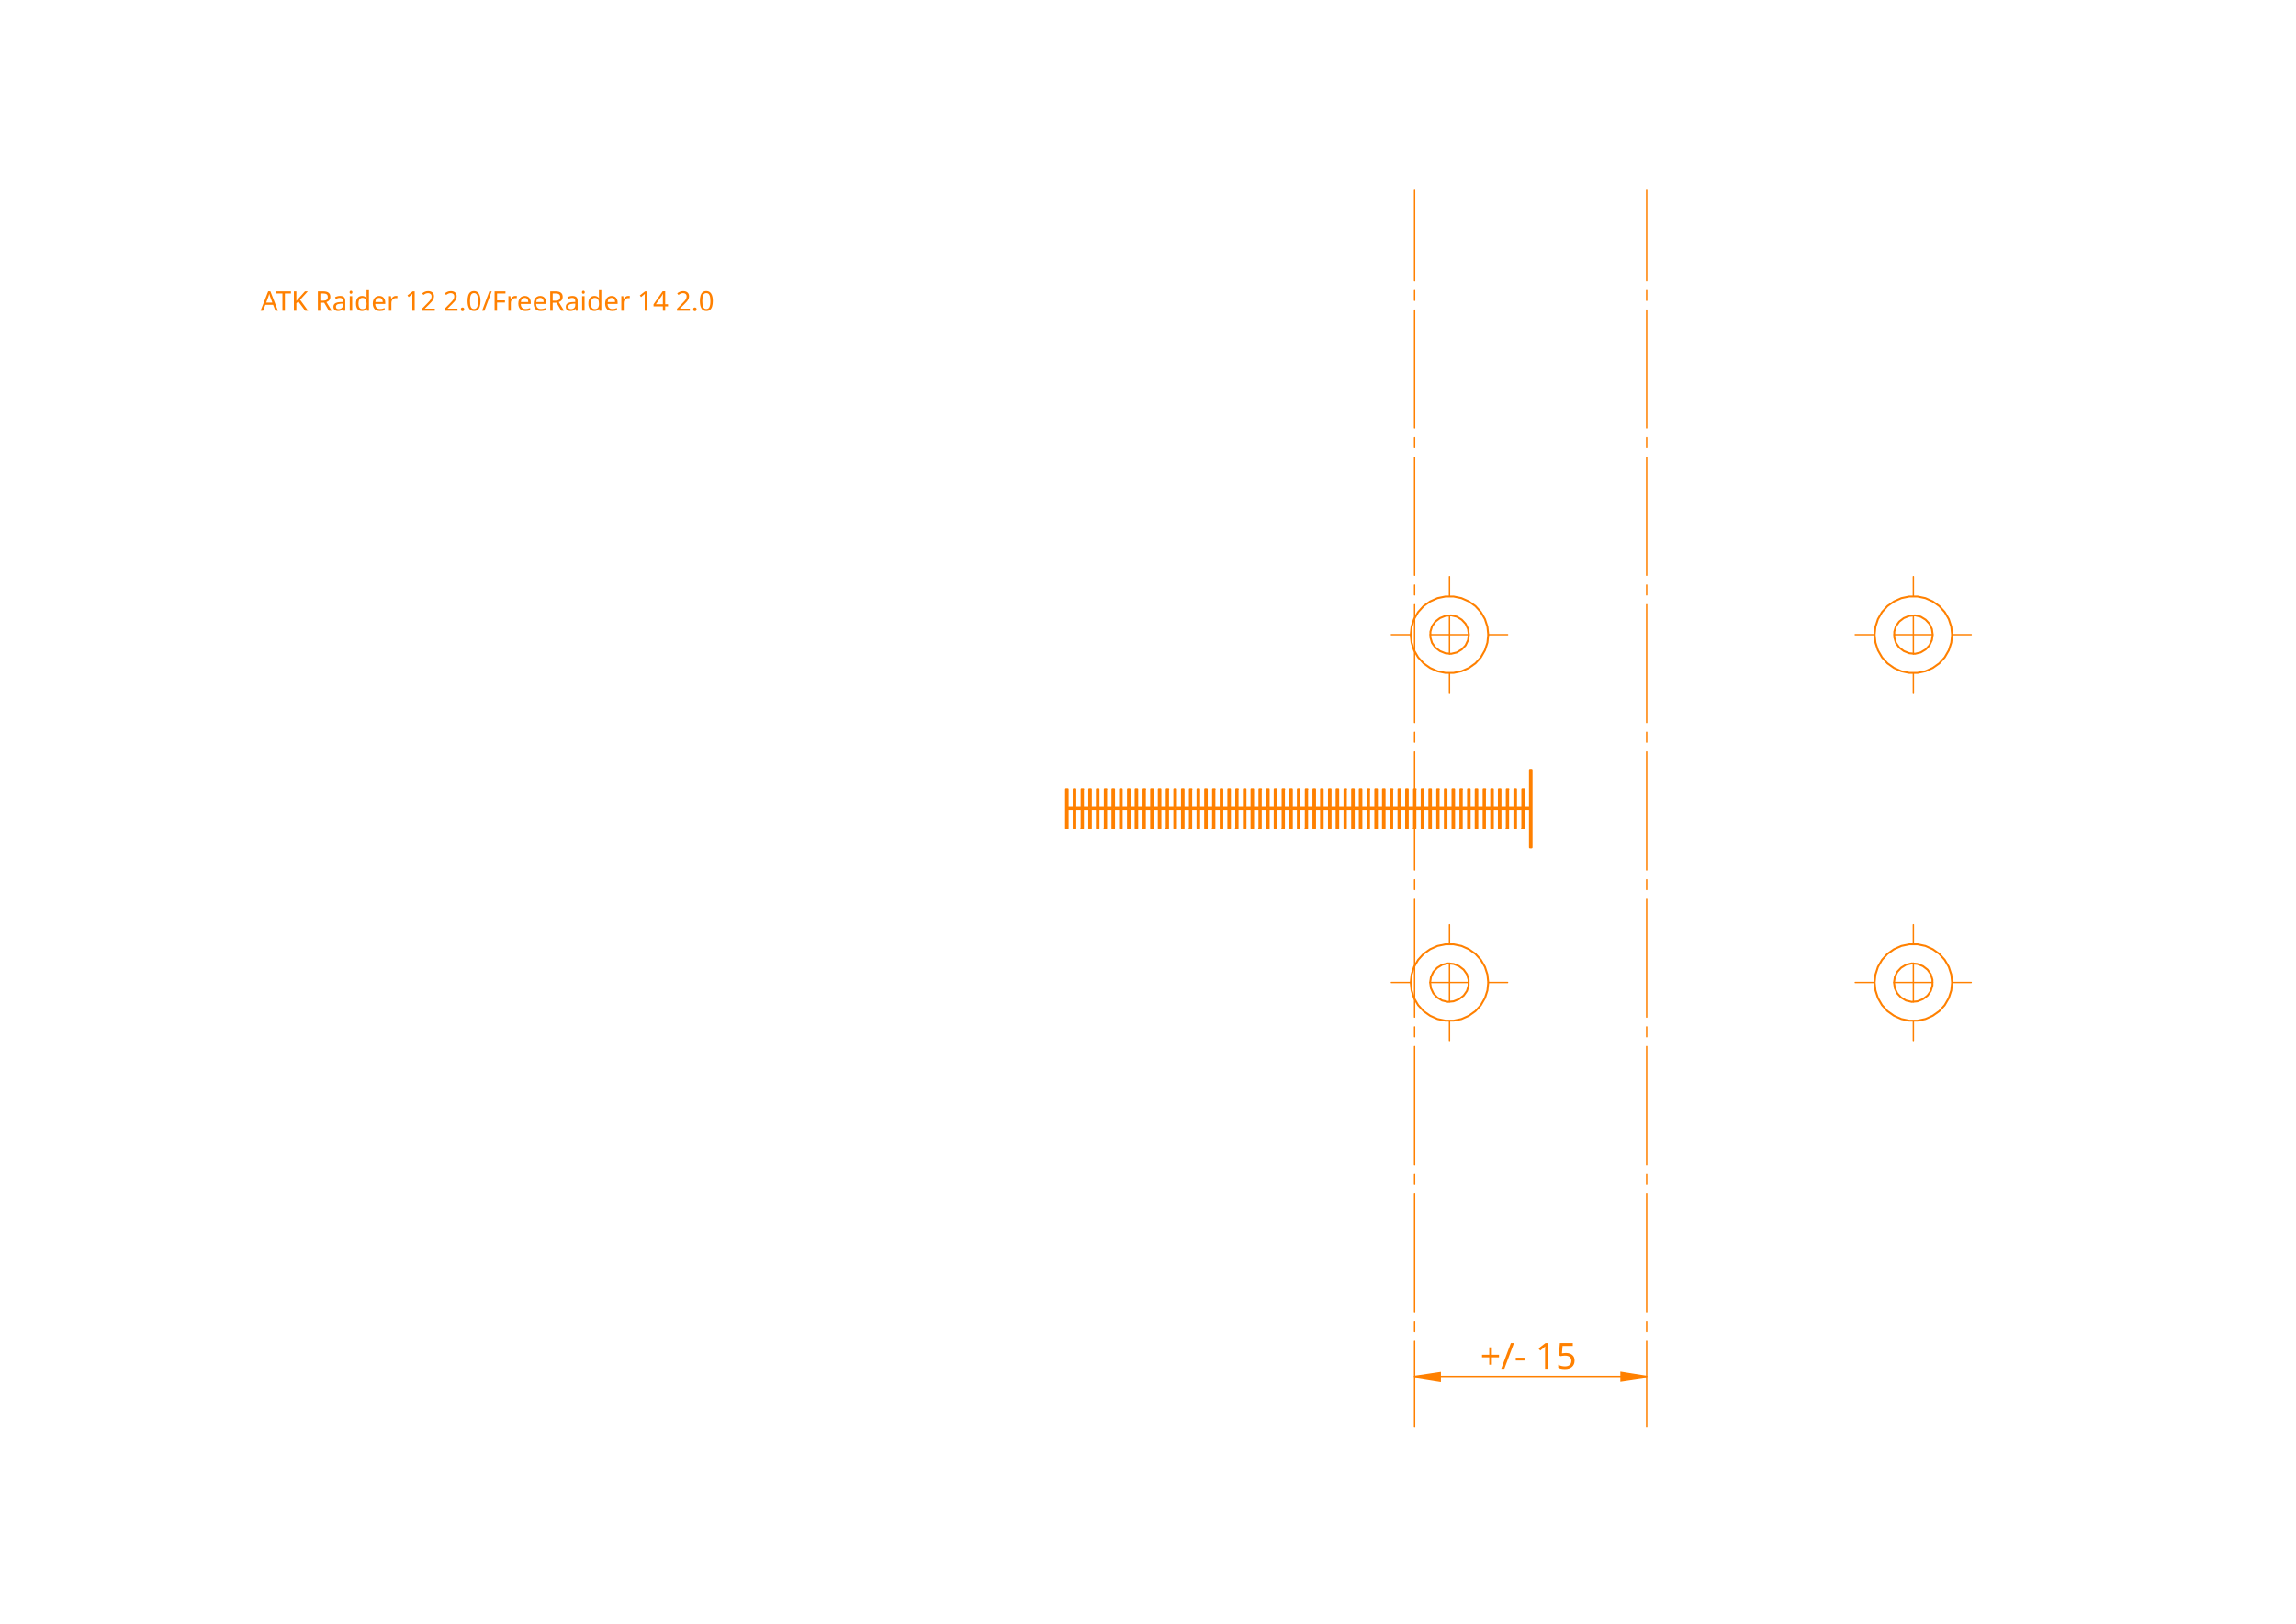
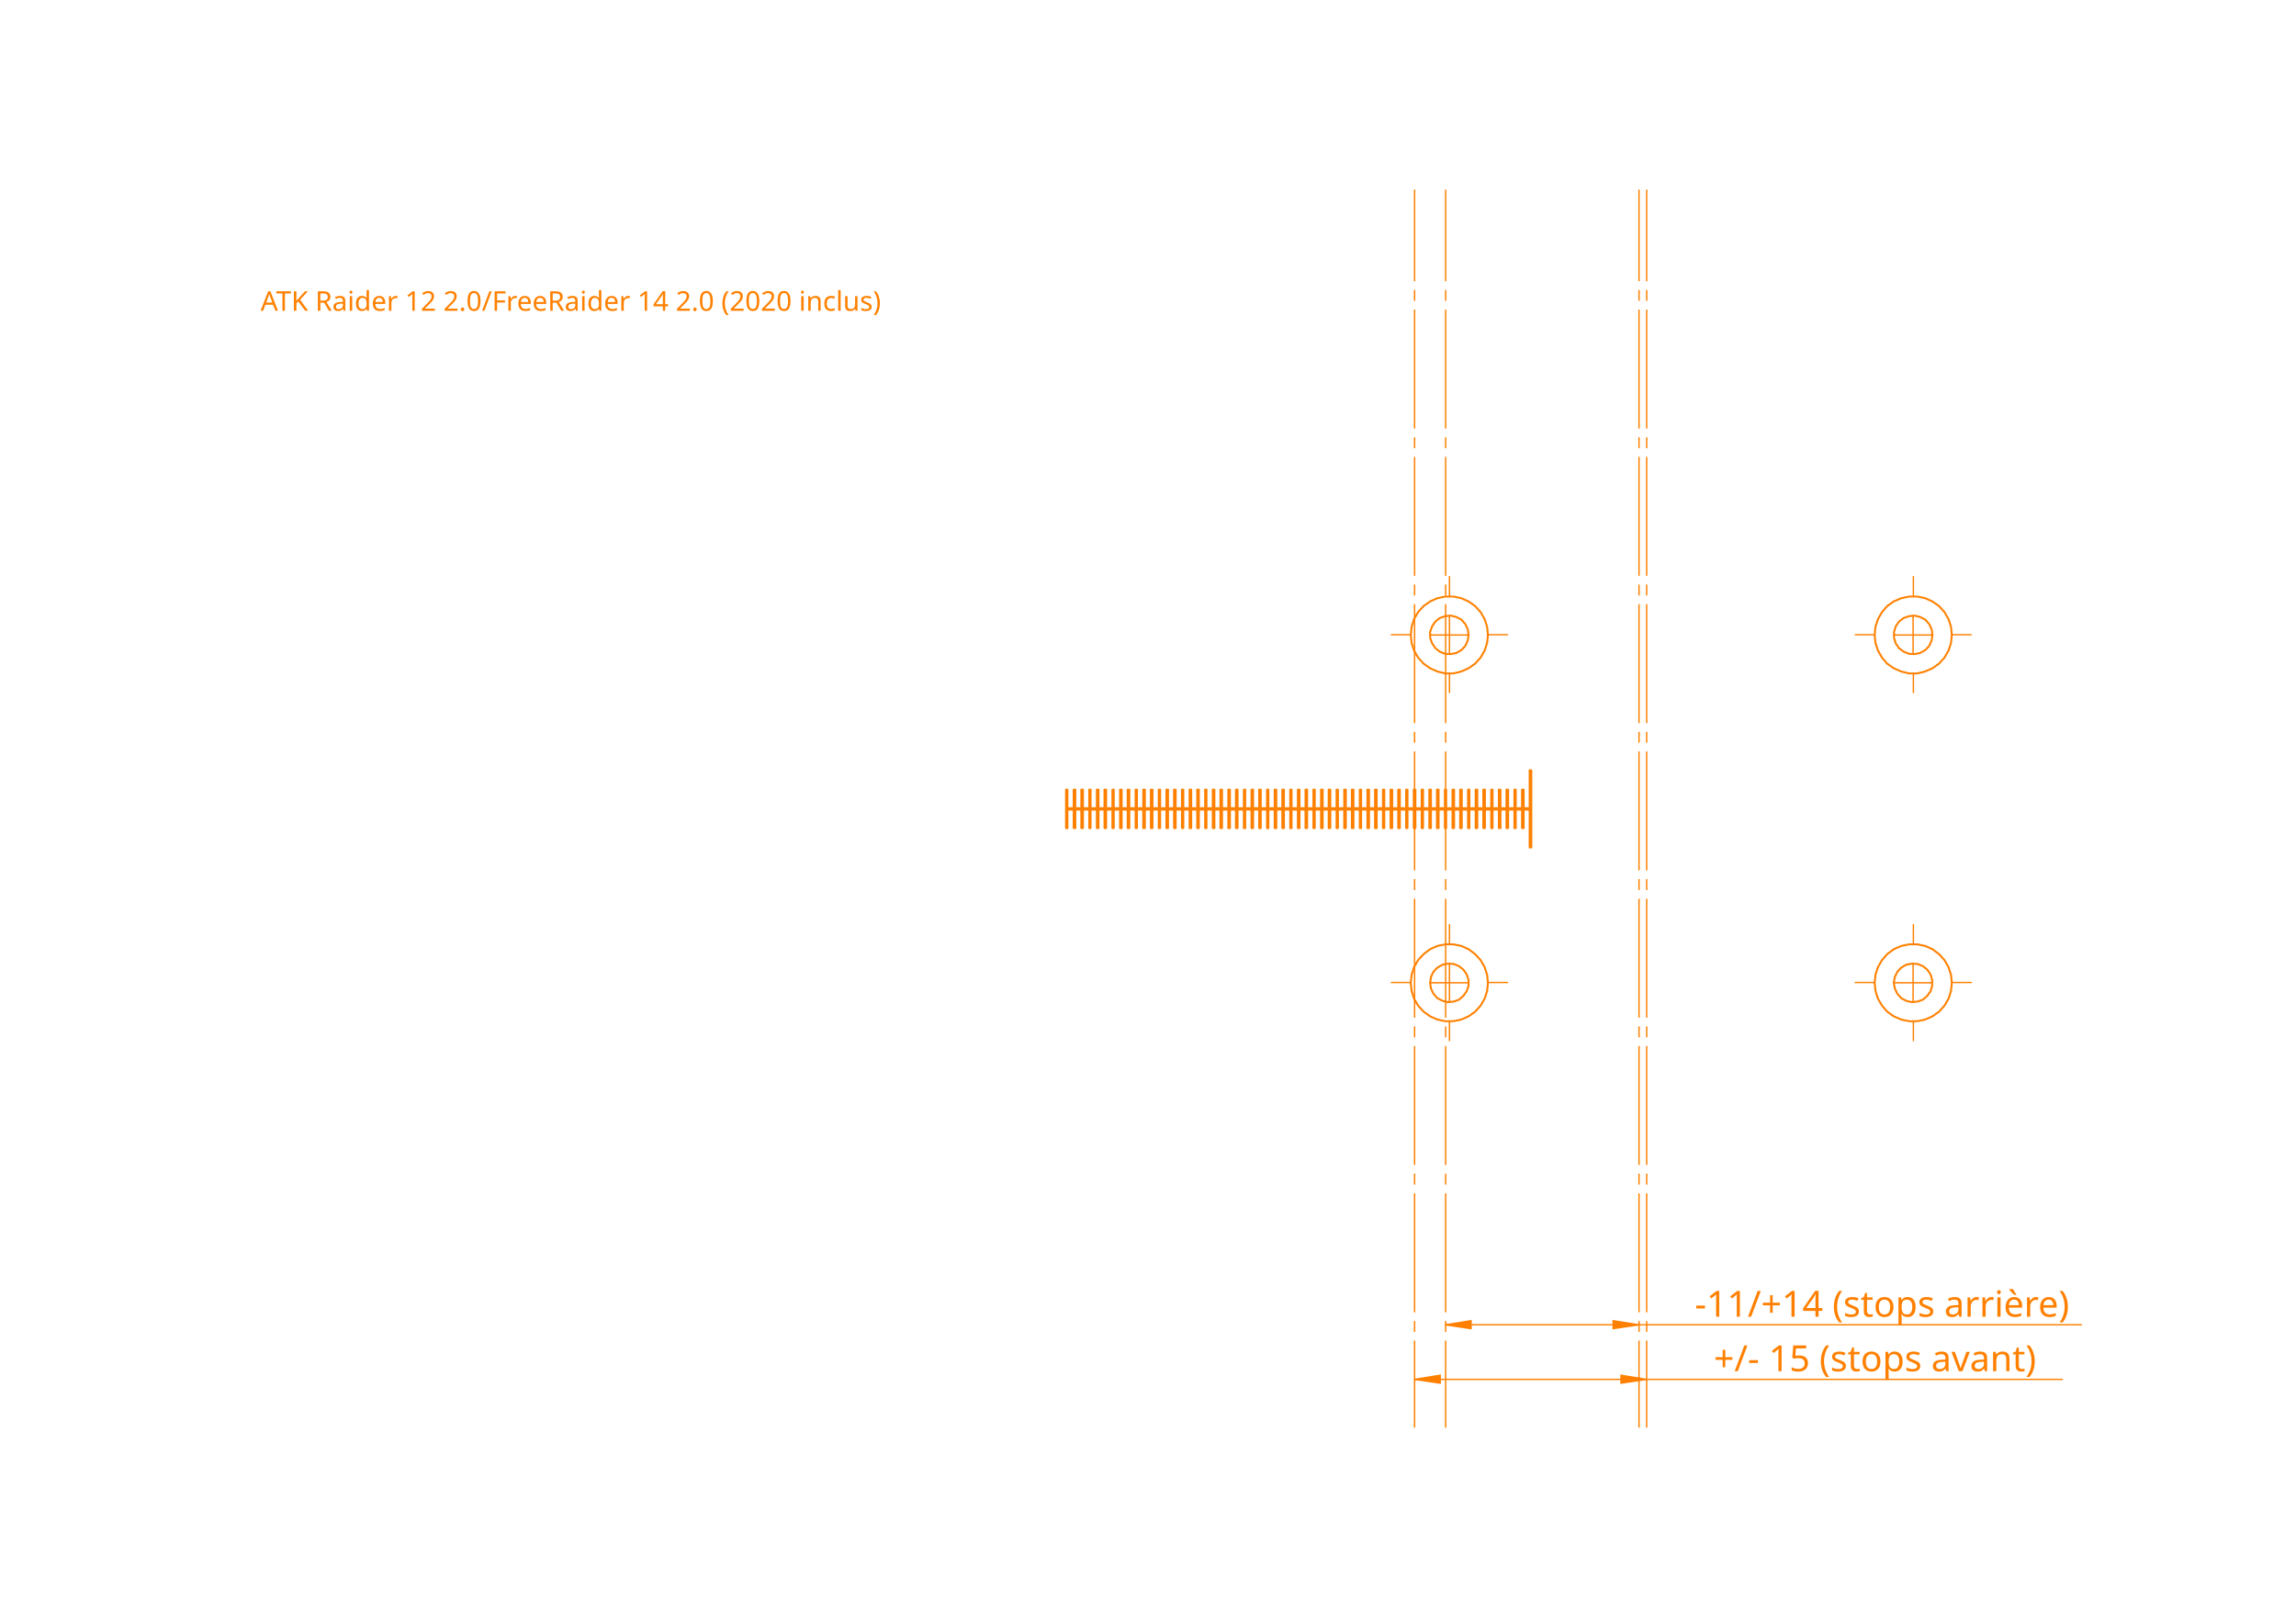
<svg xmlns="http://www.w3.org/2000/svg" version="1.1" id="Calque_1" x="0px" y="0px" viewBox="0 0 841.9 595.3" style="enable-background:new 0 0 841.9 595.3;" xml:space="preserve">
  <style type="text/css">
	.st0{fill:#FF8000;}
	.st1{font-family:'CenturyGothic';}
	.st2{font-size:13.228px;}
	.st3{font-size:9.999px;}
	.st4{fill:none;stroke:#FF8000;stroke-width:0.51;stroke-miterlimit:10;}
	
		.st5{fill:none;stroke:#FF8000;stroke-width:0.51;stroke-linecap:round;stroke-linejoin:round;stroke-miterlimit:10;stroke-dasharray:43.2,3.6,3.6,3.6;}
	.st6{fill:none;stroke:#FF8000;stroke-width:0.51;stroke-linecap:round;stroke-linejoin:round;stroke-miterlimit:10;}
	
		.st7{fill:none;stroke:#FF8000;stroke-width:0.51;stroke-linecap:round;stroke-linejoin:round;stroke-miterlimit:10;stroke-dasharray:43.2,3.6,3.6,3.6;stroke-dashoffset:10;}
	.st8{fill:none;stroke:#FF8000;stroke-width:0.709;stroke-linecap:round;stroke-linejoin:round;stroke-miterlimit:10;}
</style>
-   <text transform="matrix(1.0005 0 0 1 539.3379 501.8092)" class="st0 st1 st2"> +/- 15 </text>
-   <text transform="matrix(1 0 0 1.0001 95.5483 113.9381)" class="st0 st1 st3">ATK Raider 12 2.0/FreeRaider 14 2.0</text>
-   <path class="st4" d="M603.8,504.7l-9.4,1.4v-2.9L603.8,504.7 M518.7,504.7l9.4-1.4v2.9L518.7,504.7" />
+   <text transform="matrix(1.0002 0 0 1 624.9365 502.7242)" class="st0 st1 st2"> +/- 15 (stops avant) </text>
+   <text transform="matrix(1.0003 0 0 1 618.0049 482.736)" class="st0 st1 st2"> -11/+14 (stops arrière) </text>
+   <text transform="matrix(1 0 0 1.0001 95.5483 113.9381)" class="st0 st1 st3">ATK Raider 12 2.0/FreeRaider 14 2.0 (2020 inclus)</text>
+   <path class="st4" d="M600.9,485.7l-9.4,1.4v-2.9L600.9,485.7 M530,485.7l9.4-1.5v2.9L530,485.7 M603.7,505.7l-9.3,1.4v-2.9  L603.7,505.7 M518.7,505.7l9.4-1.5v2.9L518.7,505.7" />
  <line class="st5" x1="531.5" y1="218.5" x2="531.5" y2="211.4" />
  <line class="st5" x1="517.3" y1="232.7" x2="510.2" y2="232.7" />
  <line class="st5" x1="531.5" y1="246.9" x2="531.5" y2="253.9" />
  <line class="st5" x1="545.7" y1="232.7" x2="552.8" y2="232.7" />
  <line class="st5" x1="701.6" y1="218.5" x2="701.6" y2="211.4" />
  <line class="st5" x1="687.4" y1="232.7" x2="680.3" y2="232.7" />
  <line class="st5" x1="701.6" y1="246.9" x2="701.6" y2="253.9" />
  <line class="st5" x1="715.8" y1="232.7" x2="722.8" y2="232.7" />
  <line class="st5" x1="701.6" y1="346.1" x2="701.6" y2="339" />
  <line class="st5" x1="687.4" y1="360.2" x2="680.3" y2="360.2" />
  <line class="st5" x1="701.6" y1="374.4" x2="701.6" y2="381.5" />
  <line class="st5" x1="715.8" y1="360.2" x2="722.8" y2="360.2" />
  <line class="st5" x1="531.5" y1="346.1" x2="531.5" y2="339" />
  <line class="st5" x1="517.3" y1="360.2" x2="510.2" y2="360.2" />
  <line class="st5" x1="531.5" y1="374.4" x2="531.5" y2="381.5" />
  <line class="st5" x1="545.7" y1="360.2" x2="552.8" y2="360.2" />
-   <path class="st6" d="M531.5,360.2h7.1 M531.5,360.2v7.1 M531.5,360.2h-7.1 M531.5,360.2v-7.1 M701.6,360.2h7.1 M701.6,360.2v7.1   M701.6,360.2h-7.1 M701.6,360.2v-7.1 M701.6,232.7h7.1 M701.6,232.7v7.1 M701.6,232.7h-7.1 M701.6,232.7v-7.1 M531.5,232.7h7.1   M531.5,232.7v7.1 M531.5,232.7h-7.1 M531.5,232.7v-7.1" />
+   <path class="st6" d="M531.5,360.3h7 M531.5,360.3v7.1 M531.5,360.3h-7.1 M531.5,360.3v-7.1 M701.5,360.3h7.1 M701.5,360.3v7.1   M701.5,360.3h-7.1 M701.5,360.3v-7.1 M701.5,232.8h7.1 M701.5,232.8v7 M701.5,232.8h-7.1 M701.5,232.8v-7.1 M531.5,232.8h7   M531.5,232.8v7 M531.5,232.8h-7.1 M531.5,232.8v-7.1" />
  <line class="st7" x1="518.7" y1="69.7" x2="518.7" y2="523.2" />
  <line class="st7" x1="603.8" y1="69.7" x2="603.8" y2="523.2" />
-   <line class="st6" x1="518.7" y1="504.7" x2="603.8" y2="504.7" />
-   <path class="st0" d="M603.8,504.7l-9.4,1.4v-2.9 M518.7,504.7l9.4-1.4v2.9" />
-   <path class="st8" d="M541.1,289.4h0.6 M538.9,303.6h-0.6 M538.9,296.7v6.8 M538.3,296.7v6.8 M538.3,289.4v6.8 M538.9,289.4v6.8   M538.3,289.4h0.6 M536,303.6h-0.6 M536,296.7v6.8 M535.5,296.7v6.8 M535.5,289.4v6.8 M536,289.4v6.8 M535.5,289.4h0.6 M533.2,303.6  h-0.6 M533.2,296.7v6.8 M532.6,296.7v6.8 M476.5,289.4v6.8 M464.6,296.7v6.8 M464.6,289.4v6.8 M465.2,289.4v6.8 M464.6,289.4h0.6   M462.3,303.6h-0.6 M462.3,296.7v6.8 M461.8,296.7v6.8 M461.8,289.4v6.8 M462.3,289.4v6.8 M461.8,289.4h0.6 M459.5,303.6h-0.6   M459.5,296.7v6.8 M458.9,296.7v6.8 M458.9,289.4v6.8 M459.5,289.4v6.8 M458.9,289.4h0.6 M400,296.7v6.8 M516.2,296.2h2.3   M516.2,296.7h2.3 M519,296.2h2.3 M519,296.7h2.3 M521.9,296.2h2.3 M521.9,296.7h2.3 M524.7,296.2h2.3 M524.7,296.7h2.3   M527.5,296.2h2.3 M527.5,296.7h2.3 M530.4,296.2h2.3 M530.4,296.7h2.3 M533.2,296.2h2.3 M533.2,296.7h2.3 M536,296.2h2.3   M536,296.7h2.3 M512.8,296.7v6.8 M502,303.6h-0.6 M502,296.7v6.8 M501.5,296.7v6.8 M501.5,289.4v6.8 M502,289.4v6.8 M501.5,289.4  h0.6 M499.2,303.6h-0.6 M499.2,296.7v6.8 M498.6,296.7v6.8 M498.6,289.4v6.8 M499.2,289.4v6.8 M498.6,289.4h0.6 M496.4,303.6h-0.6   M496.4,296.7v6.8 M495.8,296.7v6.8 M495.8,289.4v6.8 M439.1,289.4h0.6 M427.8,289.4v6.8 M428.3,289.4v6.8 M427.8,289.4h0.6   M425.5,303.6h-0.6 M425.5,296.7v6.8 M424.9,296.7v6.8 M424.9,289.4v6.8 M425.5,289.4v6.8 M424.9,289.4h0.6 M422.7,303.6h-0.6   M422.7,296.7v6.8 M422.1,296.7v6.8 M422.1,289.4v6.8 M422.7,289.4v6.8 M422.1,289.4h0.6 M419.8,303.6h-0.6 M391.5,296.2h2.3   M391.5,296.7h2.3 M394.3,296.2h2.3 M394.3,296.7h2.3 M397.1,296.2h2.3 M397.1,296.7h2.3 M400,296.2h2.3 M400,296.7h2.3   M402.8,296.2h2.3 M402.8,296.7h2.3 M405.6,296.2h2.3 M405.6,296.7h2.3 M408.5,296.2h2.3 M408.5,296.7h2.3 M411.3,296.2h2.3   M411.3,296.7h2.3 M414.2,296.2h2.3 M414.2,296.7h2.3 M417,296.2h2.3 M417,296.7h2.3 M419.8,296.2h2.3 M419.8,296.7h2.3   M422.7,296.2h2.3 M422.7,296.7h2.3 M425.5,296.2h2.3 M425.5,296.7h2.3 M428.3,296.2h2.3 M428.3,296.7h2.3 M431.2,296.2h2.3   M431.2,296.7h2.3 M434,296.2h2.3 M434,296.7h2.3 M436.8,296.2h2.3 M436.8,296.7h2.3 M439.7,296.2h2.3 M439.7,296.7h2.3   M442.5,296.2h2.3 M442.5,296.7h2.3 M445.3,296.2h2.3 M445.3,296.7h2.3 M448.2,296.2h2.3 M448.2,296.7h2.3 M451,296.2h2.3   M451,296.7h2.3 M453.8,296.2h2.3 M453.8,296.7h2.3 M456.7,296.2h2.3 M456.7,296.7h2.3 M459.5,296.2h2.3 M459.5,296.7h2.3   M462.3,296.2h2.3 M462.3,296.7h2.3 M465.2,296.2h2.3 M465.2,296.7h2.3 M468,296.2h2.3 M468,296.7h2.3 M470.8,296.2h2.3   M470.8,296.7h2.3 M473.7,296.2h2.3 M473.7,296.7h2.3 M476.5,296.2h2.3 M476.5,296.7h2.3 M479.3,296.2h2.3 M479.3,296.7h2.3   M482.2,296.2h2.3 M482.2,296.7h2.3 M485,296.2h2.3 M485,296.7h2.3 M487.9,296.2h2.3 M487.9,296.7h2.3 M490.7,296.2h2.3   M490.7,296.7h2.3 M493.5,296.2h2.3 M493.5,296.7h2.3 M496.4,296.2h2.3 M496.4,296.7h2.3 M499.2,296.2h2.3 M499.2,296.7h2.3   M502,296.2h2.3 M502,296.7h2.3 M504.9,296.2h2.3 M504.9,296.7h2.3 M507.7,296.2h2.3 M507.7,296.7h2.3 M510.5,296.2h2.3   M510.5,296.7h2.3 M513.4,296.2h2.3 M513.4,296.7h2.3 M538.9,296.2h2.3 M538.9,296.7h2.3 M541.7,296.2h2.3 M541.7,296.7h2.3   M544.5,296.2h2.3 M544.5,296.7h2.3 M547.4,296.2h2.3 M547.4,296.7h2.3 M550.2,296.2h2.3 M550.2,296.7h2.3 M553,296.2h2.3   M553,296.7h2.3 M555.9,296.2h2.3 M555.9,296.7h2.3 M558.7,296.2h2.3 M558.7,296.7h2.3 M391.5,289.4v6.8 M390.9,289.4h0.6   M390.9,289.4v14.2 M391.5,303.6h-0.6 M391.5,296.7v6.8 M393.7,296.7v6.8 M394.3,303.6h-0.6 M394.3,296.7v6.8 M396.6,296.7v6.8   M397.1,303.6h-0.6 M397.1,296.7v6.8 M399.4,296.7v6.8 M400,303.6h-0.6 M402.2,296.7v6.8 M402.8,303.6h-0.6 M402.8,296.7v6.8   M405.1,296.7v6.8 M405.6,303.6h-0.6 M405.6,296.7v6.8 M407.9,296.7v6.8 M408.5,303.6h-0.6 M408.5,296.7v6.8 M410.7,296.7v6.8   M411.3,303.6h-0.6 M411.3,296.7v6.8 M413.6,296.7v6.8 M414.2,303.6h-0.6 M414.2,296.7v6.8 M416.4,296.7v6.8 M417,303.6h-0.6   M417,296.7v6.8 M419.3,296.7v6.8 M419.8,296.7v6.8 M427.8,296.7v6.8 M428.3,303.6h-0.6 M428.3,296.7v6.8 M430.6,296.7v6.8   M431.2,303.6h-0.6 M431.2,296.7v6.8 M433.4,296.7v6.8 M434,303.6h-0.6 M434,296.7v6.8 M436.3,296.7v6.8 M436.8,303.6h-0.6   M436.8,296.7v6.8 M439.1,296.7v6.8 M439.7,303.6h-0.6 M439.7,296.7v6.8 M441.9,296.7v6.8 M442.5,303.6h-0.6 M442.5,296.7v6.8   M444.8,296.7v6.8 M445.3,303.6h-0.6 M445.3,296.7v6.8 M447.6,296.7v6.8 M448.2,303.6h-0.6 M448.2,296.7v6.8 M450.4,296.7v6.8   M451,303.6h-0.6 M451,296.7v6.8 M453.3,296.7v6.8 M453.8,303.6h-0.6 M453.8,296.7v6.8 M456.1,296.7v6.8 M456.7,303.6h-0.6   M456.7,296.7v6.8 M465.2,303.6h-0.6 M465.2,296.7v6.8 M467.4,296.7v6.8 M468,303.6h-0.6 M468,296.7v6.8 M470.3,296.7v6.8   M470.8,303.6h-0.6 M470.8,296.7v6.8 M473.1,296.7v6.8 M473.7,303.6h-0.6 M473.7,296.7v6.8 M475.9,296.7v6.8 M476.5,303.6h-0.6   M476.5,296.7v6.8 M478.8,296.7v6.8 M479.3,303.6h-0.6 M479.3,296.7v6.8 M481.6,296.7v6.8 M482.2,303.6h-0.6 M482.2,296.7v6.8   M484.4,296.7v6.8 M485,303.6h-0.6 M485,296.7v6.8 M487.3,296.7v6.8 M487.9,303.6h-0.6 M487.9,296.7v6.8 M490.1,296.7v6.8   M490.7,303.6h-0.6 M490.7,296.7v6.8 M493,296.7v6.8 M493.5,303.6H493 M493.5,296.7v6.8 M504.3,296.7v6.8 M504.9,303.6h-0.6   M504.9,296.7v6.8 M507.1,296.7v6.8 M507.7,303.6h-0.6 M507.7,296.7v6.8 M510,296.7v6.8 M510.5,303.6H510 M510.5,296.7v6.8   M513.4,303.6h-0.6 M513.4,296.7v6.8 M515.6,296.7v6.8 M516.2,303.6h-0.6 M516.2,296.7v6.8 M518.5,296.7v6.8 M519,303.6h-0.6   M519,296.7v6.8 M521.3,296.7v6.8 M521.9,303.6h-0.6 M521.9,296.7v6.8 M524.1,296.7v6.8 M524.7,303.6h-0.6 M524.7,296.7v6.8   M527,296.7v6.8 M527.5,303.6H527 M527.5,296.7v6.8 M529.8,296.7v6.8 M530.4,303.6h-0.6 M530.4,296.7v6.8 M541.1,296.7v6.8   M541.7,303.6h-0.6 M541.7,296.7v6.8 M544,296.7v6.8 M544.5,303.6H544 M544.5,296.7v6.8 M546.8,296.7v6.8 M547.4,303.6h-0.6   M547.4,296.7v6.8 M549.6,296.7v6.8 M550.2,303.6h-0.6 M550.2,296.7v6.8 M552.5,296.7v6.8 M553,303.6h-0.6 M553,296.7v6.8   M555.3,296.7v6.8 M555.9,303.6h-0.6 M555.9,296.7v6.8 M558.2,296.7v6.8 M558.7,303.6h-0.6 M558.7,296.7v6.8 M561,296.7v13.9   M561.6,310.6H561 M561.6,282.3v28.3 M561,282.3h0.6 M561,282.3v13.9 M558.7,289.4v6.8 M558.2,289.4h0.6 M558.2,289.4v6.8   M555.9,289.4v6.8 M555.3,289.4h0.6 M555.3,289.4v6.8 M553,289.4v6.8 M552.5,289.4h0.6 M552.5,289.4v6.8 M550.2,289.4v6.8   M549.6,289.4h0.6 M549.6,289.4v6.8 M547.4,289.4v6.8 M546.8,289.4h0.6 M546.8,289.4v6.8 M544.5,289.4v6.8 M544,289.4h0.6   M544,289.4v6.8 M541.7,289.4v6.8 M541.1,289.4v6.8 M533.2,289.4v6.8 M532.6,289.4h0.6 M532.6,289.4v6.8 M530.4,289.4v6.8   M529.8,289.4h0.6 M529.8,289.4v6.8 M527.5,289.4v6.8 M527,289.4h0.6 M527,289.4v6.8 M524.7,289.4v6.8 M524.1,289.4h0.6   M524.1,289.4v6.8 M521.9,289.4v6.8 M521.3,289.4h0.6 M521.3,289.4v6.8 M519,289.4v6.8 M518.5,289.4h0.6 M518.5,289.4v6.8   M516.2,289.4v6.8 M515.6,289.4h0.6 M515.6,289.4v6.8 M513.4,289.4v6.8 M512.8,289.4h0.6 M512.8,289.4v6.8 M510.5,289.4v6.8   M510,289.4h0.6 M510,289.4v6.8 M507.7,289.4v6.8 M507.1,289.4h0.6 M507.1,289.4v6.8 M504.9,289.4v6.8 M504.3,289.4h0.6   M504.3,289.4v6.8 M496.4,289.4v6.8 M495.8,289.4h0.6 M493.5,289.4v6.8 M493,289.4h0.6 M493,289.4v6.8 M490.7,289.4v6.8   M490.1,289.4h0.6 M490.1,289.4v6.8 M487.9,289.4v6.8 M487.3,289.4h0.6 M487.3,289.4v6.8 M485,289.4v6.8 M484.4,289.4h0.6   M484.4,289.4v6.8 M482.2,289.4v6.8 M481.6,289.4h0.6 M481.6,289.4v6.8 M479.3,289.4v6.8 M478.8,289.4h0.6 M478.8,289.4v6.8   M475.9,289.4h0.6 M475.9,289.4v6.8 M473.7,289.4v6.8 M473.1,289.4h0.6 M473.1,289.4v6.8 M470.8,289.4v6.8 M470.3,289.4h0.6   M470.3,289.4v6.8 M468,289.4v6.8 M467.4,289.4h0.6 M467.4,289.4v6.8 M456.7,289.4v6.8 M456.1,289.4h0.6 M456.1,289.4v6.8   M453.8,289.4v6.8 M453.3,289.4h0.6 M453.3,289.4v6.8 M451,289.4v6.8 M450.4,289.4h0.6 M450.4,289.4v6.8 M448.2,289.4v6.8   M447.6,289.4h0.6 M447.6,289.4v6.8 M445.3,289.4v6.8 M444.8,289.4h0.6 M444.8,289.4v6.8 M442.5,289.4v6.8 M441.9,289.4h0.6   M441.9,289.4v6.8 M439.7,289.4v6.8 M439.1,289.4v6.8 M436.8,289.4v6.8 M436.3,289.4h0.6 M436.3,289.4v6.8 M434,289.4v6.8   M433.4,289.4h0.6 M433.4,289.4v6.8 M431.2,289.4v6.8 M430.6,289.4h0.6 M430.6,289.4v6.8 M419.8,289.4v6.8 M419.3,289.4h0.6   M419.3,289.4v6.8 M417,289.4v6.8 M416.4,289.4h0.6 M416.4,289.4v6.8 M414.2,289.4v6.8 M413.6,289.4h0.6 M413.6,289.4v6.8   M411.3,289.4v6.8 M410.7,289.4h0.6 M410.7,289.4v6.8 M408.5,289.4v6.8 M407.9,289.4h0.6 M407.9,289.4v6.8 M405.6,289.4v6.8   M405.1,289.4h0.6 M405.1,289.4v6.8 M402.8,289.4v6.8 M402.2,289.4h0.6 M402.2,289.4v6.8 M400,289.4v6.8 M399.4,289.4h0.6   M399.4,289.4v6.8 M397.1,289.4v6.8 M396.6,289.4h0.6 M396.6,289.4v6.8 M394.3,289.4v6.8 M393.7,289.4h0.6 M393.7,289.4v6.8   M517.3,360.2l0.3,2.9l0.9,2.8l1.5,2.6l2,2.2l2.4,1.7l2.7,1.2l2.9,0.6h3l2.9-0.6l2.7-1.2l2.4-1.7l2-2.2l1.5-2.6l0.9-2.8l0.3-2.9  l-0.3-2.9l-0.9-2.8l-1.5-2.6l-2-2.2l-2.4-1.7l-2.7-1.2l-2.9-0.6h-3l-2.9,0.6l-2.7,1.2l-2.4,1.7l-2,2.2l-1.5,2.6l-0.9,2.8  L517.3,360.2 M524.4,360.2l0.3,2.1l0.9,1.9l1.4,1.5l1.8,1.1l2.1,0.5l2.1-0.2l2-0.8l1.7-1.3l1.2-1.7l0.6-2v-2.1l-0.6-2l-1.2-1.7  l-1.7-1.3l-2-0.8l-2.1-0.2l-2.1,0.5l-1.8,1.1l-1.4,1.5l-0.9,1.9L524.4,360.2 M687.4,360.2l0.3,2.9l0.9,2.8l1.5,2.6l2,2.2l2.4,1.7  l2.7,1.2l2.9,0.6h3l2.9-0.6l2.7-1.2l2.4-1.7l2-2.2l1.5-2.6l0.9-2.8l0.3-2.9l-0.3-2.9l-0.9-2.8l-1.5-2.6l-2-2.2l-2.4-1.7l-2.7-1.2  l-2.9-0.6h-3l-2.9,0.6l-2.7,1.2l-2.4,1.7l-2,2.2l-1.5,2.6l-0.9,2.8L687.4,360.2 M694.5,360.2l0.3,2.1l0.9,1.9l1.4,1.5l1.8,1.1  l2.1,0.5l2.1-0.2l2-0.8l1.7-1.3l1.2-1.7l0.6-2v-2.1l-0.6-2l-1.2-1.7l-1.7-1.3l-2-0.8l-2.1-0.2l-2.1,0.5l-1.8,1.1l-1.4,1.5l-0.9,1.9  L694.5,360.2 M715.8,232.7l-0.3-2.9l-0.9-2.8l-1.5-2.6l-2-2.2l-2.4-1.7l-2.7-1.2l-2.9-0.6h-3l-2.9,0.6l-2.7,1.2l-2.4,1.7l-2,2.2  l-1.5,2.6l-0.9,2.8l-0.3,2.9l0.3,2.9l0.9,2.8l1.5,2.6l2,2.2l2.4,1.7l2.7,1.2l2.9,0.6h3l2.9-0.6l2.7-1.2l2.4-1.7l2-2.2l1.5-2.6  l0.9-2.8L715.8,232.7 M708.7,232.7l-0.3-2.1l-0.9-1.9l-1.4-1.5l-1.8-1.1l-2.1-0.5l-2.1,0.2l-2,0.8l-1.7,1.3l-1.2,1.7l-0.6,2v2.1  l0.6,2l1.2,1.7l1.7,1.3l2,0.8l2.1,0.2l2.1-0.5l1.8-1.1l1.4-1.5l0.9-1.9L708.7,232.7 M545.7,232.7l-0.3-2.9l-0.9-2.8l-1.5-2.6l-2-2.2  l-2.4-1.7l-2.7-1.2l-2.9-0.6h-3l-2.9,0.6l-2.7,1.2l-2.4,1.7l-2,2.2l-1.5,2.6l-0.9,2.8l-0.3,2.9l0.3,2.9l0.9,2.8l1.5,2.6l2,2.2  l2.4,1.7l2.7,1.2l2.9,0.6h3l2.9-0.6l2.7-1.2l2.4-1.7l2-2.2l1.5-2.6l0.9-2.8L545.7,232.7 M538.6,232.7l-0.3-2.1l-0.9-1.9l-1.4-1.5  l-1.8-1.1l-2.1-0.5l-2.1,0.2l-2,0.8l-1.7,1.3l-1.2,1.7l-0.6,2v2.1l0.6,2l1.2,1.7l1.7,1.3l2,0.8l2.1,0.2l2.1-0.5l1.8-1.1l1.4-1.5  l0.9-1.9L538.6,232.7" />
+   <line class="st7" x1="530.1" y1="69.7" x2="530.1" y2="523.2" />
+   <line class="st7" x1="601" y1="69.7" x2="601" y2="523.2" />
+   <path class="st6" d="M600.9,485.7h162.3 M530,485.7h70.9 M603.7,505.7h152.5 M518.7,505.7h85" />
+   <path class="st0" d="M600.9,485.7l-9.4,1.4v-2.9 M530,485.7l9.4-1.5v2.9 M603.7,505.7l-9.3,1.4v-2.9 M518.7,505.7l9.4-1.5v2.9" />
+   <path class="st8" d="M535.4,289.5v6.8 M536,289.5v6.8 M535.4,289.5h0.6 M533.2,303.6h-0.6 M533.2,296.8v6.8 M532.6,296.8v6.8   M532.6,289.5v6.8 M533.2,289.5v6.8 M532.6,289.5h0.6 M530.3,303.6h-0.5 M530.3,296.8v6.8 M529.8,296.8v6.8 M529.8,289.5v6.8   M530.3,289.5v6.8 M529.8,289.5h0.5 M527.5,303.6h-0.6 M470.2,296.8v6.8 M462.3,296.8v6.8 M461.7,296.8v6.8 M461.7,289.5v6.8   M462.3,289.5v6.8 M461.7,289.5h0.6 M459.5,303.6h-0.6 M459.5,296.8v6.8 M458.9,296.8v6.8 M458.9,289.5v6.8 M459.5,289.5v6.8   M458.9,289.5h0.6 M456.6,303.6h-0.5 M456.6,296.8v6.8 M456.1,296.8v6.8 M456.1,289.5v6.8 M456.6,289.5v6.8 M397.1,303.6h-0.6   M397.1,296.3h2.3 M397.1,296.8h2.3 M399.9,296.3h2.3 M399.9,296.8h2.3 M402.8,296.3h2.2 M402.8,296.8h2.2 M405.6,296.3h2.3   M405.6,296.8h2.3 M408.4,296.3h2.3 M408.4,296.8h2.3 M411.3,296.3h2.2 M411.3,296.8h2.2 M414.1,296.3h2.3 M414.1,296.8h2.3   M416.9,296.3h2.3 M416.9,296.8h2.3 M552.4,296.8v6.8 M544.5,296.8v6.8 M543.9,296.8v6.8 M543.9,289.5v6.8 M544.5,289.5v6.8   M543.9,289.5h0.6 M541.7,303.6h-0.6 M541.7,296.8v6.8 M541.1,296.8v6.8 M541.1,289.5v6.8 M541.7,289.5v6.8 M541.1,289.5h0.6   M538.8,303.6h-0.5 M538.8,296.8v6.8 M538.3,296.8v6.8 M538.3,289.5v6.8 M538.8,289.5v6.8 M479.3,303.6h-0.6 M453.2,289.5v6.8   M453.8,289.5v6.8 M453.2,289.5h0.6 M451,303.6h-0.6 M451,296.8v6.8 M450.4,296.8v6.8 M450.4,289.5v6.8 M451,289.5v6.8 M450.4,289.5  h0.6 M448.1,303.6h-0.6 M448.1,296.8v6.8 M447.5,296.8v6.8 M447.5,289.5v6.8 M448.1,289.5v6.8 M447.5,289.5h0.6 M445.3,303.6h-0.6   M430.5,289.5h0.6 M422.6,289.5v6.8 M422,289.5h0.6 M419.8,303.6h-0.6 M419.8,296.8v6.8 M419.2,296.8v6.8 M419.2,289.5v6.8   M419.8,289.5v6.8 M419.2,289.5h0.6 M416.9,303.6h-0.5 M416.9,296.8v6.8 M416.4,296.8v6.8 M416.4,289.5v6.8 M416.9,289.5v6.8   M416.4,289.5h0.5 M414.1,303.6h-0.6 M414.1,296.8v6.8 M413.5,296.8v6.8 M413.5,289.5v6.8 M414.1,289.5v6.8 M413.5,289.5h0.6   M411.3,303.6h-0.6 M411.3,296.8v6.8 M410.7,296.8v6.8 M410.7,289.5v6.8 M411.3,289.5v6.8 M410.7,289.5h0.6 M408.4,303.6h-0.5   M408.4,296.8v6.8 M407.9,296.8v6.8 M407.9,289.5v6.8 M408.4,289.5v6.8 M407.9,289.5h0.5 M405.6,303.6H405 M405.6,296.8v6.8   M405,296.8v6.8 M405,289.5v6.8 M527.5,296.8v6.8 M519,303.6h-0.6 M519,296.8v6.8 M518.4,296.8v6.8 M518.4,289.5v6.8 M519,289.5v6.8   M518.4,289.5h0.6 M516.1,303.6h-0.5 M516.1,296.8v6.8 M515.6,296.8v6.8 M515.6,289.5v6.8 M516.1,289.5v6.8 M515.6,289.5h0.5   M513.3,303.6h-0.6 M513.3,296.8v6.8 M512.7,296.8v6.8 M512.7,289.5v6.8 M487.8,289.5v6.8 M391.4,296.3h2.3 M391.4,296.8h2.3   M394.3,296.3h2.2 M394.3,296.8h2.2 M419.8,296.3h2.2 M419.8,296.8h2.2 M422.6,296.3h2.3 M422.6,296.8h2.3 M425.4,296.3h2.3   M425.4,296.8h2.3 M428.3,296.3h2.2 M428.3,296.8h2.2 M431.1,296.3h2.3 M431.1,296.8h2.3 M433.9,296.3h2.3 M433.9,296.8h2.3   M436.8,296.3h2.2 M436.8,296.8h2.2 M439.6,296.3h2.3 M439.6,296.8h2.3 M442.4,296.3h2.3 M442.4,296.8h2.3 M445.3,296.3h2.2   M445.3,296.8h2.2 M448.1,296.3h2.3 M448.1,296.8h2.3 M451,296.3h2.2 M451,296.8h2.2 M453.8,296.3h2.3 M453.8,296.8h2.3   M456.6,296.3h2.3 M456.6,296.8h2.3 M459.5,296.3h2.2 M459.5,296.8h2.2 M462.3,296.3h2.3 M462.3,296.8h2.3 M465.1,296.3h2.3   M465.1,296.8h2.3 M468,296.3h2.2 M468,296.8h2.2 M470.8,296.3h2.3 M470.8,296.8h2.3 M473.6,296.3h2.3 M473.6,296.8h2.3   M476.5,296.3h2.2 M476.5,296.8h2.2 M479.3,296.3h2.3 M479.3,296.8h2.3 M482.1,296.3h2.3 M482.1,296.8h2.3 M485,296.3h2.2   M485,296.8h2.2 M487.8,296.3h2.3 M487.8,296.8h2.3 M490.6,296.3h2.3 M490.6,296.8h2.3 M493.5,296.3h2.2 M493.5,296.8h2.2   M496.3,296.3h2.3 M496.3,296.8h2.3 M499.1,296.3h2.3 M499.1,296.8h2.3 M502,296.3h2.2 M502,296.8h2.2 M504.8,296.3h2.3   M504.8,296.8h2.3 M507.6,296.3h2.3 M507.6,296.8h2.3 M510.5,296.3h2.2 M510.5,296.8h2.2 M513.3,296.3h2.3 M513.3,296.8h2.3   M516.1,296.3h2.3 M516.1,296.8h2.3 M519,296.3h2.3 M519,296.8h2.3 M521.8,296.3h2.3 M521.8,296.8h2.3 M524.7,296.3h2.2   M524.7,296.8h2.2 M527.5,296.3h2.3 M527.5,296.8h2.3 M530.3,296.3h2.3 M530.3,296.8h2.3 M533.2,296.3h2.2 M533.2,296.8h2.2   M536,296.3h2.3 M536,296.8h2.3 M538.8,296.3h2.3 M538.8,296.8h2.3 M541.7,296.3h2.2 M541.7,296.8h2.2 M544.5,296.3h2.3   M544.5,296.8h2.3 M547.3,296.3h2.3 M547.3,296.8h2.3 M550.2,296.3h2.2 M550.2,296.8h2.2 M553,296.3h2.3 M553,296.8h2.3   M555.8,296.3h2.3 M555.8,296.8h2.3 M558.7,296.3h2.2 M558.7,296.8h2.2 M391.4,289.5v6.8 M390.9,289.5h0.5 M390.9,289.5v14.1   M391.4,303.6h-0.5 M391.4,296.8v6.8 M393.7,296.8v6.8 M394.3,303.6h-0.6 M394.3,296.8v6.8 M396.5,296.8v6.8 M397.1,296.8v6.8   M399.4,296.8v6.8 M399.9,303.6h-0.5 M399.9,296.8v6.8 M402.2,296.8v6.8 M402.8,303.6h-0.6 M402.8,296.8v6.8 M422,296.8v6.8   M422.6,303.6H422 M422.6,296.8v6.8 M424.9,296.8v6.8 M425.4,303.6h-0.5 M425.4,296.8v6.8 M427.7,296.8v6.8 M428.3,303.6h-0.6   M428.3,296.8v6.8 M430.5,296.8v6.8 M431.1,303.6h-0.6 M431.1,296.8v6.8 M433.4,296.8v6.8 M433.9,303.6h-0.5 M433.9,296.8v6.8   M436.2,296.8v6.8 M436.8,303.6h-0.6 M436.8,296.8v6.8 M439,296.8v6.8 M439.6,303.6H439 M439.6,296.8v6.8 M441.9,296.8v6.8   M442.4,303.6h-0.5 M442.4,296.8v6.8 M444.7,296.8v6.8 M445.3,296.8v6.8 M453.2,296.8v6.8 M453.8,303.6h-0.6 M453.8,296.8v6.8   M462.3,303.6h-0.6 M464.6,296.8v6.8 M465.1,303.6h-0.5 M465.1,296.8v6.8 M467.4,296.8v6.8 M468,303.6h-0.6 M468,296.8v6.8   M470.8,303.6h-0.6 M470.8,296.8v6.8 M473.1,296.8v6.8 M473.6,303.6h-0.5 M473.6,296.8v6.8 M475.9,296.8v6.8 M476.5,303.6h-0.6   M476.5,296.8v6.8 M478.7,296.8v6.8 M479.3,296.8v6.8 M481.6,296.8v6.8 M482.1,303.6h-0.5 M482.1,296.8v6.8 M484.4,296.8v6.8   M485,303.6h-0.6 M485,296.8v6.8 M487.2,296.8v6.8 M487.8,303.6h-0.6 M487.8,296.8v6.8 M490.1,296.8v6.8 M490.6,303.6h-0.5   M490.6,296.8v6.8 M492.9,296.8v6.8 M493.5,303.6h-0.6 M493.5,296.8v6.8 M495.7,296.8v6.8 M496.3,303.6h-0.6 M496.3,296.8v6.8   M498.6,296.8v6.8 M499.1,303.6h-0.5 M499.1,296.8v6.8 M501.4,296.8v6.8 M502,303.6h-0.6 M502,296.8v6.8 M504.2,296.8v6.8   M504.8,303.6h-0.6 M504.8,296.8v6.8 M507.1,296.8v6.8 M507.6,303.6h-0.5 M507.6,296.8v6.8 M509.9,296.8v6.8 M510.5,303.6h-0.6   M510.5,296.8v6.8 M521.3,296.8v6.8 M521.8,303.6h-0.5 M521.8,296.8v6.8 M524.1,296.8v6.8 M524.7,303.6h-0.6 M524.7,296.8v6.8   M526.9,296.8v6.8 M535.4,296.8v6.8 M536,303.6h-0.6 M536,296.8v6.8 M544.5,303.6h-0.6 M546.8,296.8v6.8 M547.3,303.6h-0.5   M547.3,296.8v6.8 M549.6,296.8v6.8 M550.2,303.6h-0.6 M550.2,296.8v6.8 M553,303.6h-0.6 M553,296.8v6.8 M555.3,296.8v6.8   M555.8,303.6h-0.5 M555.8,296.8v6.8 M558.1,296.8v6.8 M558.7,303.6h-0.6 M558.7,296.8v6.8 M560.9,296.8v13.9 M561.5,310.7h-0.6   M561.5,282.4v28.3 M560.9,282.4h0.6 M560.9,282.4v13.9 M558.7,289.5v6.8 M558.1,289.5h0.6 M558.1,289.5v6.8 M555.8,289.5v6.8   M555.3,289.5h0.5 M555.3,289.5v6.8 M553,289.5v6.8 M552.4,289.5h0.6 M552.4,289.5v6.8 M550.2,289.5v6.8 M549.6,289.5h0.6   M549.6,289.5v6.8 M547.3,289.5v6.8 M546.8,289.5h0.5 M546.8,289.5v6.8 M538.3,289.5h0.5 M527.5,289.5v6.8 M526.9,289.5h0.6   M526.9,289.5v6.8 M524.7,289.5v6.8 M524.1,289.5h0.6 M524.1,289.5v6.8 M521.8,289.5v6.8 M521.3,289.5h0.5 M521.3,289.5v6.8   M513.3,289.5v6.8 M512.7,289.5h0.6 M510.5,289.5v6.8 M509.9,289.5h0.6 M509.9,289.5v6.8 M507.6,289.5v6.8 M507.1,289.5h0.5   M507.1,289.5v6.8 M504.8,289.5v6.8 M504.2,289.5h0.6 M504.2,289.5v6.8 M502,289.5v6.8 M501.4,289.5h0.6 M501.4,289.5v6.8   M499.1,289.5v6.8 M498.6,289.5h0.5 M498.6,289.5v6.8 M496.3,289.5v6.8 M495.7,289.5h0.6 M495.7,289.5v6.8 M493.5,289.5v6.8   M492.9,289.5h0.6 M492.9,289.5v6.8 M490.6,289.5v6.8 M490.1,289.5h0.5 M490.1,289.5v6.8 M487.2,289.5h0.6 M487.2,289.5v6.8   M485,289.5v6.8 M484.4,289.5h0.6 M484.4,289.5v6.8 M482.1,289.5v6.8 M481.6,289.5h0.5 M481.6,289.5v6.8 M479.3,289.5v6.8   M478.7,289.5h0.6 M478.7,289.5v6.8 M476.5,289.5v6.8 M475.9,289.5h0.6 M475.9,289.5v6.8 M473.6,289.5v6.8 M473.1,289.5h0.5   M473.1,289.5v6.8 M470.8,289.5v6.8 M470.2,289.5h0.6 M470.2,289.5v6.8 M468,289.5v6.8 M467.4,289.5h0.6 M467.4,289.5v6.8   M465.1,289.5v6.8 M464.6,289.5h0.5 M464.6,289.5v6.8 M456.1,289.5h0.5 M445.3,289.5v6.8 M444.7,289.5h0.6 M444.7,289.5v6.8   M442.4,289.5v6.8 M441.9,289.5h0.5 M441.9,289.5v6.8 M439.6,289.5v6.8 M439,289.5h0.6 M439,289.5v6.8 M436.8,289.5v6.8   M436.2,289.5h0.6 M436.2,289.5v6.8 M433.9,289.5v6.8 M433.4,289.5h0.5 M433.4,289.5v6.8 M431.1,289.5v6.8 M430.5,289.5v6.8   M428.3,289.5v6.8 M427.7,289.5h0.6 M427.7,289.5v6.8 M425.4,289.5v6.8 M424.9,289.5h0.5 M424.9,289.5v6.8 M422,289.5v6.8   M405.6,289.5v6.8 M405,289.5h0.6 M402.8,289.5v6.8 M402.2,289.5h0.6 M402.2,289.5v6.8 M399.9,289.5v6.8 M399.4,289.5h0.5   M399.4,289.5v6.8 M397.1,289.5v6.8 M396.5,289.5h0.6 M396.5,289.5v6.8 M394.3,289.5v6.8 M393.7,289.5h0.6 M393.7,289.5v6.8   M517.3,360.3l0.3,3l0.9,2.8l1.5,2.6l2,2.2l2.4,1.7l2.7,1.2l2.9,0.6h2.9l2.9-0.6l2.7-1.2l2.4-1.7l2-2.2l1.5-2.6l0.9-2.8l0.3-3  l-0.3-2.9l-0.9-2.8l-1.5-2.6l-2-2.2l-2.4-1.8l-2.7-1.2l-2.9-0.6H530l-2.9,0.6l-2.7,1.2l-2.4,1.8l-2,2.2l-1.5,2.6l-0.9,2.8  L517.3,360.3 M524.4,360.3l0.3,2.1l0.9,1.9l1.4,1.6l1.9,1l2,0.5l2.1-0.2l2-0.7l1.6-1.4l1.2-1.7l0.7-2v-2.1l-0.7-2.1l-1.2-1.7  l-1.6-1.3l-2-0.8l-2.1-0.1l-2,0.4l-1.9,1.1l-1.4,1.5l-0.9,1.9L524.4,360.3 M687.4,360.3l0.3,3l0.9,2.8l1.5,2.6l1.9,2.2l2.4,1.7  l2.8,1.2l2.9,0.6h2.9l2.9-0.6l2.7-1.2l2.4-1.7l2-2.2l1.5-2.6l0.9-2.8l0.3-3l-0.3-2.9l-0.9-2.8L713,352l-2-2.2l-2.4-1.8l-2.7-1.2  l-2.9-0.6h-2.9l-2.9,0.6l-2.8,1.2l-2.4,1.8l-1.9,2.2l-1.5,2.6l-0.9,2.8L687.4,360.3 M694.4,360.3l0.4,2.1l0.9,1.9l1.4,1.6l1.8,1  l2.1,0.5l2.1-0.2l2-0.7l1.6-1.4l1.2-1.7l0.6-2v-2.1l-0.6-2.1l-1.2-1.7l-1.6-1.3l-2-0.8l-2.1-0.1l-2.1,0.4l-1.8,1.1l-1.4,1.5  l-0.9,1.9L694.4,360.3 M715.7,232.8l-0.3-3l-0.9-2.8l-1.5-2.6l-2-2.2l-2.4-1.7l-2.7-1.2l-2.9-0.6h-2.9l-2.9,0.6l-2.8,1.2l-2.4,1.7  l-1.9,2.2l-1.5,2.6l-0.9,2.8l-0.3,3l0.3,2.9l0.9,2.8l1.5,2.6l1.9,2.2l2.4,1.7l2.8,1.2l2.9,0.7h2.9l2.9-0.7l2.7-1.2l2.4-1.7l2-2.2  l1.5-2.6l0.9-2.8L715.7,232.8 M708.6,232.8l-0.3-2.1l-0.9-1.9l-1.4-1.6l-1.9-1l-2-0.5l-2.1,0.2l-2,0.7l-1.7,1.3l-1.2,1.8l-0.6,2v2.1  l0.6,2l1.2,1.8l1.7,1.3l2,0.8l2.1,0.1l2-0.4l1.9-1.1l1.4-1.5l0.9-2L708.6,232.8 M538.5,232.8l-0.3-2.1l-0.9-1.9l-1.4-1.6l-1.9-1  l-2-0.5l-2.1,0.2l-2,0.7l-1.6,1.3l-1.2,1.8l-0.7,2v2.1l0.7,2l1.2,1.8l1.6,1.3l2,0.8l2.1,0.1l2-0.4l1.9-1.1l1.4-1.5l0.9-2  L538.5,232.8 M545.6,232.8l-0.3-3l-0.9-2.8l-1.5-2.6l-2-2.2l-2.4-1.7l-2.7-1.2l-2.9-0.6H530l-2.9,0.6l-2.7,1.2l-2.4,1.7l-2,2.2  l-1.5,2.6l-0.9,2.8l-0.3,3l0.3,2.9l0.9,2.8l1.5,2.6l2,2.2l2.4,1.7l2.7,1.2l2.9,0.7h2.9l2.9-0.7l2.7-1.2l2.4-1.7l2-2.2l1.5-2.6  l0.9-2.8L545.6,232.8" />
</svg>
